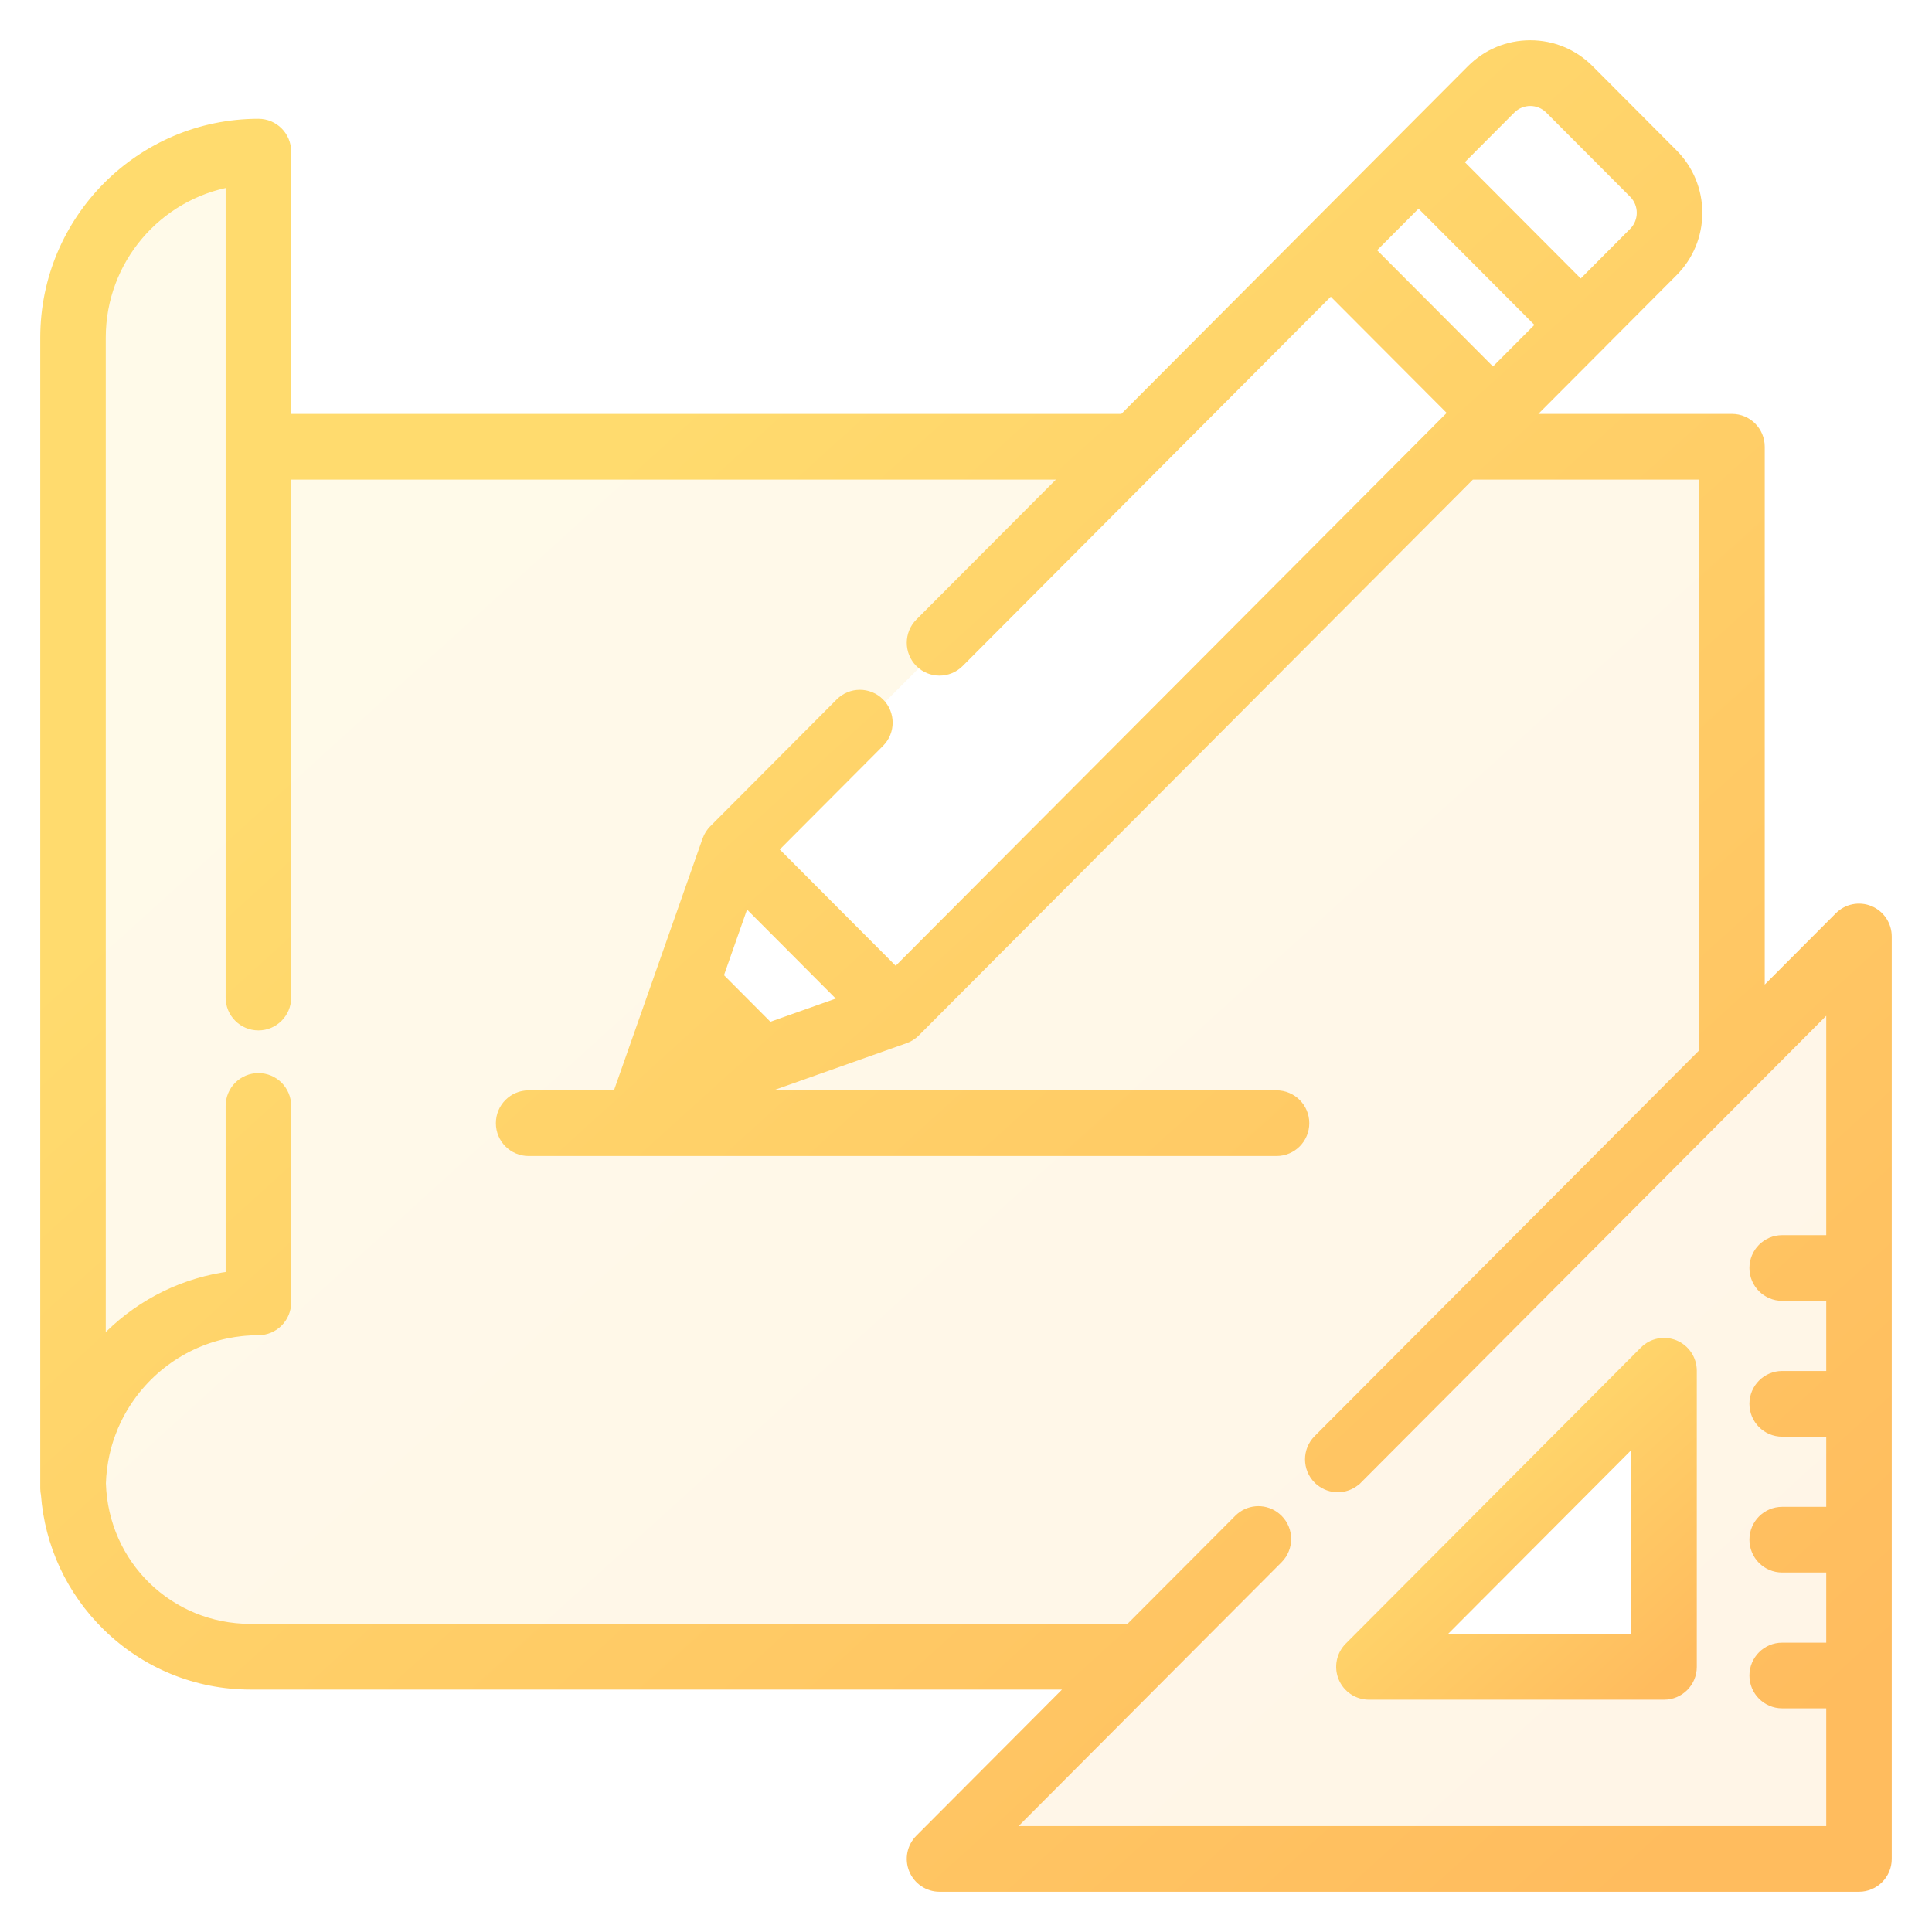
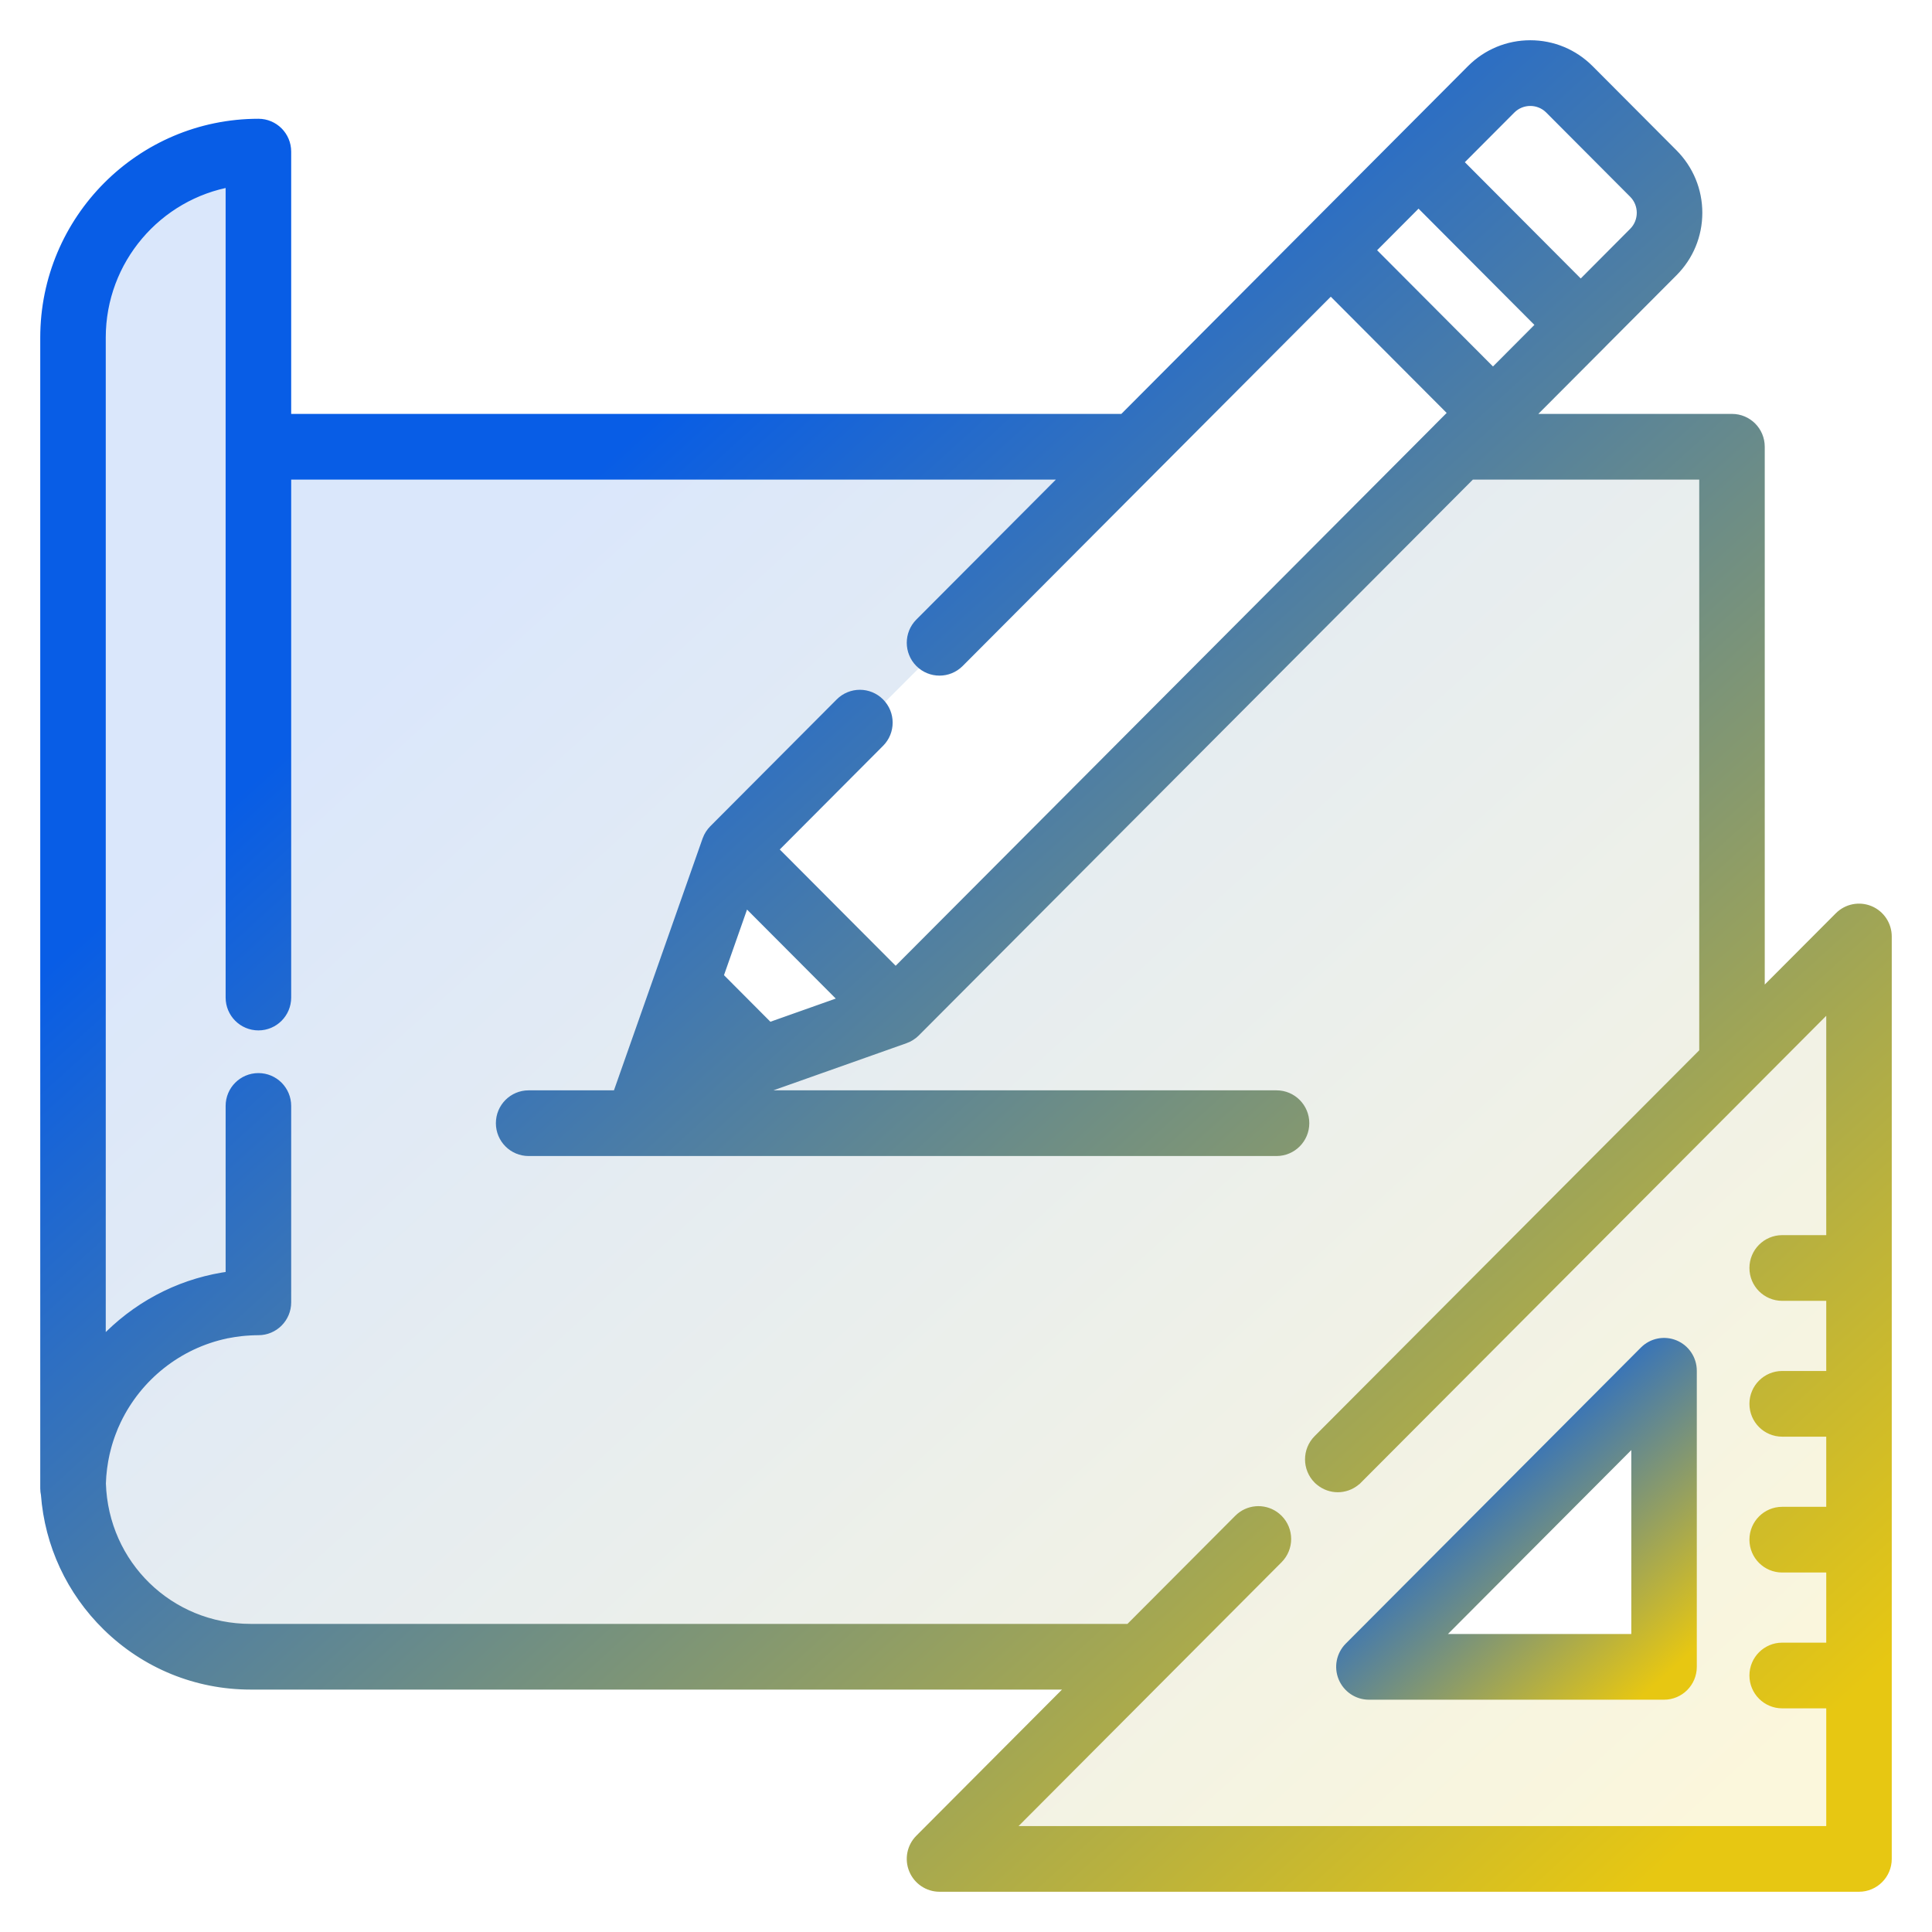
<svg xmlns="http://www.w3.org/2000/svg" width="42" height="42" viewBox="0 0 42 42" fill="none">
  <path opacity="0.15" fill-rule="evenodd" clip-rule="evenodd" d="M40.638 19.814C40.418 19.723 40.166 19.773 39.998 19.942L38.239 21.706V9.712C38.239 9.386 37.977 9.123 37.652 9.123H33.141L34.779 7.48L34.779 7.479L36.357 5.896C36.695 5.557 36.882 5.106 36.882 4.626C36.882 4.147 36.695 3.696 36.357 3.356L34.533 1.526C34.195 1.187 33.745 1 33.267 1C32.789 1 32.339 1.187 32.001 1.526L30.422 3.11L28.515 5.023L24.429 9.123H6.205V3.296C6.205 2.97 5.942 2.707 5.618 2.707C3.071 2.707 1 4.785 1 7.339V32.356C1 32.399 1.005 32.442 1.014 32.483C1.095 33.566 1.562 34.573 2.344 35.338C3.179 36.155 4.281 36.605 5.447 36.605H23.388L20.009 39.995C19.841 40.163 19.791 40.416 19.882 40.636C19.973 40.856 20.187 41 20.424 41H40.413C40.737 41 41 40.736 41 40.411V20.358C41 20.12 40.857 19.905 40.638 19.814ZM32.831 2.359C33.072 2.118 33.463 2.118 33.703 2.359L35.527 4.189C35.767 4.43 35.767 4.822 35.527 5.063L34.364 6.231L31.668 3.526L32.831 2.359ZM30.838 4.359L33.533 7.063L32.456 8.144L29.761 5.44L30.838 4.359ZM18.397 21.76L16.715 22.356L15.595 21.232L16.188 19.544L18.397 21.76ZM35.829 30.171L30.171 35.829C30.108 35.892 30.152 36 30.241 36H36V30.241C36 30.152 35.892 30.108 35.829 30.171ZM16 18.5L19.5 22L32.5 9L29 5.5L16 18.5Z" fill="url(#paint0_linear)" />
  <path d="M36.4 29.255C36.18 29.164 35.928 29.214 35.76 29.383L29.344 35.819C29.176 35.988 29.126 36.241 29.217 36.461C29.308 36.681 29.522 36.825 29.759 36.825H36.175C36.499 36.825 36.762 36.561 36.762 36.236V29.799C36.762 29.561 36.619 29.346 36.4 29.255ZM31.176 35.647L35.588 31.221V35.647H31.176Z" fill="url(#paint1_linear)" stroke="url(#paint2_linear)" stroke-width="0.25" />
  <path d="M40.638 19.814C40.418 19.723 40.166 19.773 39.998 19.942L38.239 21.706V9.712C38.239 9.386 37.977 9.123 37.652 9.123H33.141L34.779 7.48C34.779 7.48 34.779 7.479 34.779 7.479L36.357 5.896C36.695 5.557 36.882 5.106 36.882 4.626C36.882 4.147 36.695 3.696 36.357 3.356L34.533 1.526C34.195 1.187 33.745 1 33.267 1C32.789 1 32.339 1.187 32.001 1.526L30.422 3.11L28.515 5.023L24.429 9.123H6.205V3.296C6.205 2.97 5.942 2.707 5.618 2.707C3.071 2.707 1 4.785 1 7.339V32.356C1 32.399 1.005 32.442 1.014 32.483C1.095 33.566 1.562 34.573 2.344 35.338C3.179 36.155 4.281 36.605 5.447 36.605H23.388L20.009 39.995C19.841 40.163 19.791 40.416 19.882 40.636C19.973 40.856 20.187 41 20.424 41H40.413C40.737 41 41 40.736 41 40.411V20.358C41 20.12 40.857 19.905 40.638 19.814ZM32.831 2.359C33.072 2.118 33.463 2.118 33.703 2.359L35.527 4.189C35.767 4.43 35.767 4.822 35.527 5.063L34.364 6.231L31.668 3.526L32.831 2.359ZM30.838 4.359L33.533 7.063L32.456 8.144L29.761 5.44L30.838 4.359ZM39.826 26.976H38.743C38.419 26.976 38.156 27.24 38.156 27.565C38.156 27.891 38.419 28.154 38.743 28.154H39.826V29.929H38.743C38.419 29.929 38.156 30.193 38.156 30.518C38.156 30.844 38.419 31.107 38.743 31.107H39.826V32.882H38.743C38.419 32.882 38.156 33.146 38.156 33.471C38.156 33.797 38.419 34.06 38.743 34.06H39.826V35.835H38.743C38.419 35.835 38.156 36.099 38.156 36.424C38.156 36.749 38.419 37.013 38.743 37.013H39.826V39.822H21.842L27.772 33.873C28.001 33.643 28.001 33.27 27.772 33.04C27.746 33.014 27.717 32.991 27.688 32.97C27.459 32.813 27.145 32.836 26.942 33.04L24.562 35.427H5.448C3.667 35.427 2.233 34.032 2.177 32.249C2.18 32.137 2.189 32.026 2.203 31.917C2.203 31.916 2.203 31.915 2.203 31.915C2.21 31.863 2.218 31.811 2.227 31.759C2.228 31.753 2.229 31.747 2.23 31.741C2.238 31.695 2.247 31.65 2.257 31.604C2.26 31.591 2.263 31.579 2.266 31.566C2.275 31.527 2.285 31.489 2.295 31.451C2.3 31.43 2.306 31.41 2.312 31.389C2.321 31.359 2.33 31.329 2.339 31.3C2.349 31.27 2.359 31.241 2.369 31.212C2.376 31.192 2.383 31.171 2.391 31.151C2.405 31.112 2.42 31.074 2.436 31.036C2.44 31.025 2.445 31.014 2.449 31.003C2.469 30.956 2.49 30.91 2.512 30.864C2.513 30.862 2.514 30.86 2.515 30.858C2.974 29.905 3.858 29.194 4.917 28.973C4.92 28.973 4.923 28.972 4.926 28.971C4.975 28.961 5.024 28.953 5.073 28.945C5.082 28.944 5.09 28.942 5.098 28.941C5.143 28.934 5.188 28.928 5.233 28.923C5.246 28.922 5.258 28.92 5.271 28.919C5.314 28.914 5.358 28.912 5.402 28.909C5.416 28.908 5.43 28.906 5.444 28.906C5.501 28.903 5.559 28.901 5.618 28.901C5.942 28.901 6.205 28.638 6.205 28.312V24.042C6.205 23.716 5.942 23.453 5.618 23.453C5.293 23.453 5.03 23.716 5.03 24.042V27.76C4.039 27.886 3.119 28.33 2.393 29.041C2.317 29.115 2.245 29.193 2.174 29.272V7.339C2.174 5.635 3.41 4.215 5.03 3.935V21.686C5.03 22.011 5.293 22.275 5.618 22.275C5.942 22.275 6.205 22.011 6.205 21.686V10.301H23.255L20.009 13.557C19.78 13.787 19.78 14.16 20.009 14.39C20.238 14.62 20.61 14.62 20.839 14.39L25.087 10.128C25.087 10.128 25.087 10.128 25.087 10.128L28.93 6.273L31.626 8.977L31.309 9.294C31.309 9.295 31.309 9.295 31.309 9.295L19.471 21.172L16.775 18.467L19.108 16.126C19.338 15.896 19.338 15.523 19.108 15.293C18.879 15.063 18.507 15.063 18.278 15.293L15.529 18.051C15.515 18.066 15.501 18.081 15.488 18.097C15.484 18.102 15.48 18.108 15.476 18.114C15.468 18.125 15.46 18.136 15.452 18.147C15.448 18.154 15.444 18.161 15.44 18.168C15.433 18.179 15.427 18.19 15.421 18.201C15.418 18.209 15.414 18.216 15.411 18.224C15.405 18.235 15.401 18.247 15.396 18.259C15.395 18.263 15.393 18.267 15.391 18.271L14.247 21.522L13.467 23.738C13.457 23.768 13.45 23.798 13.444 23.828H11.492C11.167 23.828 10.905 24.092 10.905 24.417C10.905 24.742 11.167 25.006 11.492 25.006H27.75C28.075 25.006 28.338 24.742 28.338 24.417C28.338 24.092 28.075 23.828 27.75 23.828H16.085L19.666 22.56C19.669 22.559 19.672 22.557 19.675 22.556C19.689 22.551 19.702 22.545 19.716 22.539C19.721 22.537 19.727 22.534 19.732 22.532C19.746 22.525 19.76 22.517 19.773 22.509C19.778 22.506 19.782 22.503 19.786 22.501C19.801 22.492 19.814 22.482 19.828 22.471C19.831 22.469 19.835 22.466 19.838 22.464C19.854 22.45 19.87 22.436 19.886 22.421L31.967 10.301H37.065V22.884L28.667 31.309C28.438 31.539 28.438 31.912 28.667 32.142C28.681 32.156 28.696 32.17 28.712 32.182C28.819 32.27 28.951 32.315 29.082 32.315C29.214 32.315 29.345 32.27 29.453 32.182C29.468 32.17 29.483 32.156 29.497 32.142L29.498 32.142L39.826 21.78V26.976ZM18.397 21.76L16.715 22.356L15.595 21.232L16.188 19.544L18.397 21.76Z" fill="url(#paint3_linear)" stroke="url(#paint4_linear)" stroke-width="0.25" />
  <defs>
    <linearGradient id="paint0_linear" x1="3.267" y1="1" x2="37.8" y2="39.133" gradientUnits="userSpaceOnUse">
-       <stop offset="0.259" stop-color="#FFDB6E" />
-       <stop offset="1" stop-color="#FFBC5E" />
+       <stop offset="0.259" stop-color="#085de6" />
+       <stop offset="1" stop-color="#e7c712" />
    </linearGradient>
    <linearGradient id="paint1_linear" x1="29.602" y1="29.21" x2="36.178" y2="36.448" gradientUnits="userSpaceOnUse">
-       <stop offset="0.259" stop-color="#FFDB6E" />
-       <stop offset="1" stop-color="#FFBC5E" />
+       <stop offset="0.259" stop-color="#085de6" />
+       <stop offset="1" stop-color="#e7c712" />
    </linearGradient>
    <linearGradient id="paint2_linear" x1="29.602" y1="29.21" x2="36.178" y2="36.448" gradientUnits="userSpaceOnUse">
-       <stop offset="0.259" stop-color="#FFDB6E" />
-       <stop offset="1" stop-color="#FFBC5E" />
+       <stop offset="0.259" stop-color="#085de6" />
+       <stop offset="1" stop-color="#e7c712" />
    </linearGradient>
    <linearGradient id="paint3_linear" x1="3.267" y1="1" x2="37.8" y2="39.133" gradientUnits="userSpaceOnUse">
-       <stop offset="0.259" stop-color="#FFDB6E" />
-       <stop offset="1" stop-color="#FFBC5E" />
+       <stop offset="0.259" stop-color="#085de6" />
+       <stop offset="1" stop-color="#e7c712" />
    </linearGradient>
    <linearGradient id="paint4_linear" x1="3.267" y1="1" x2="37.8" y2="39.133" gradientUnits="userSpaceOnUse">
-       <stop offset="0.259" stop-color="#FFDB6E" />
-       <stop offset="1" stop-color="#FFBC5E" />
+       <stop offset="0.259" stop-color="#085de6" />
+       <stop offset="1" stop-color="#e7c712" />
    </linearGradient>
  </defs>
</svg>
